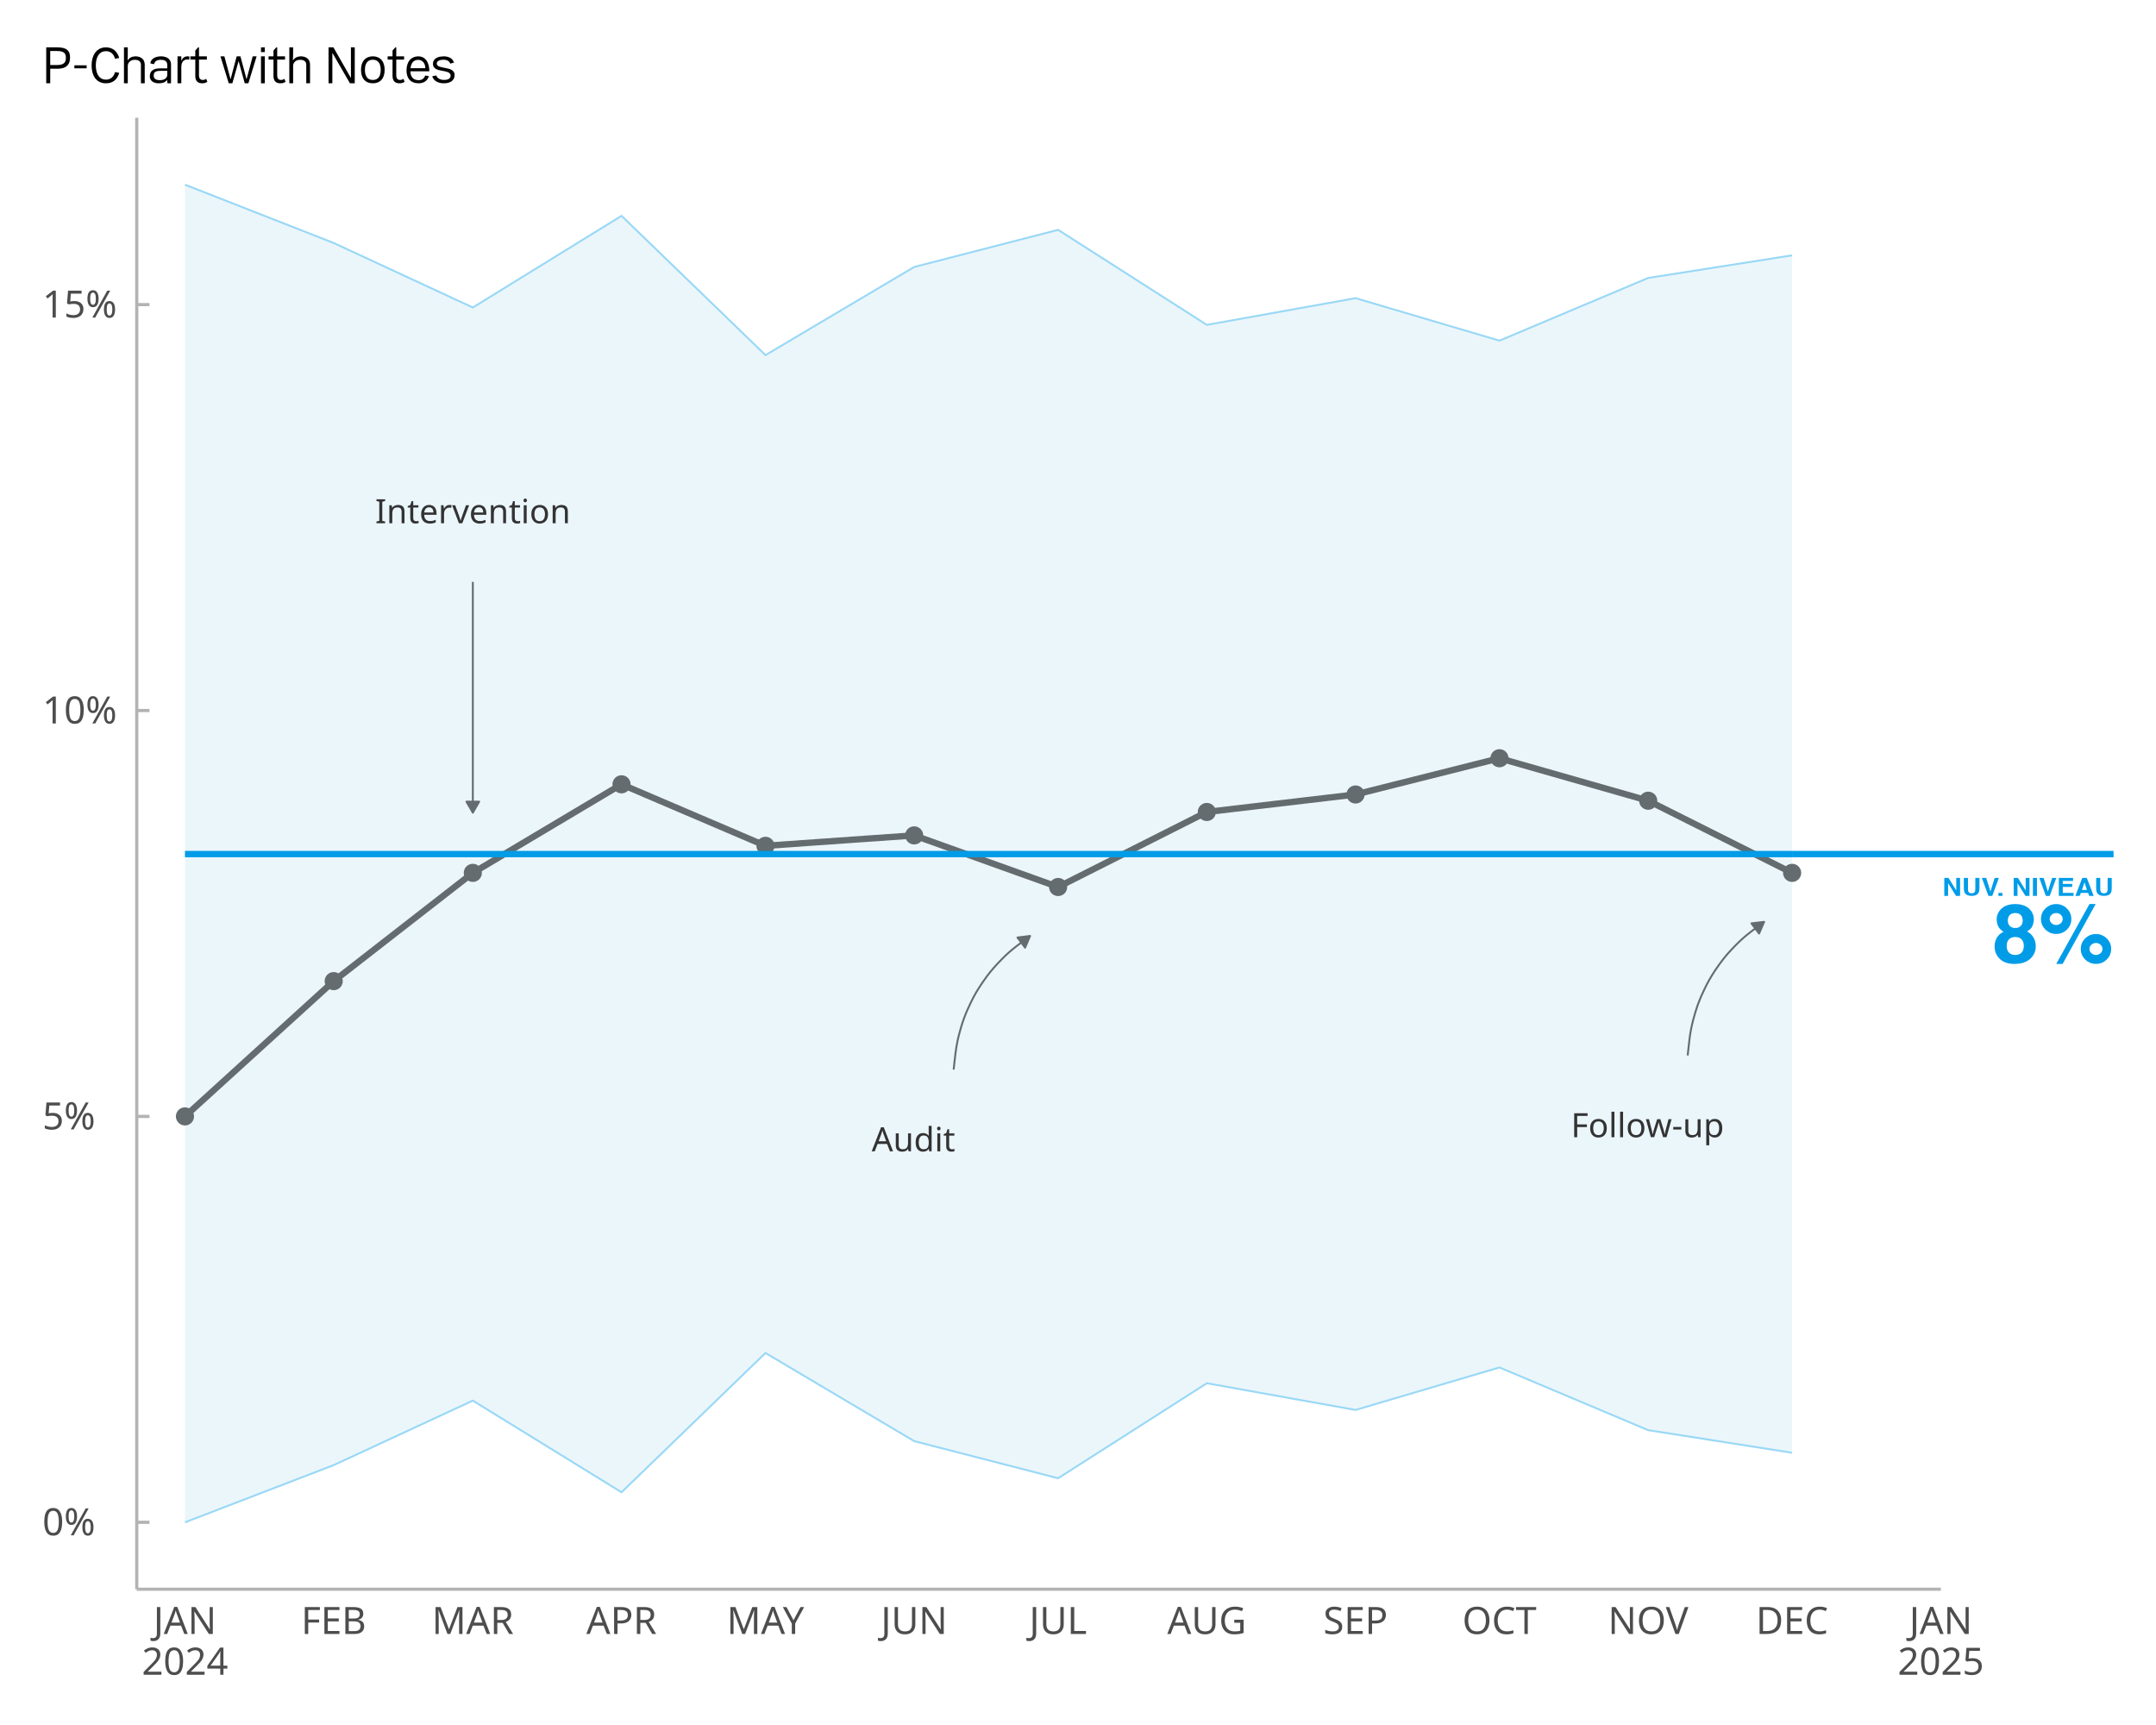
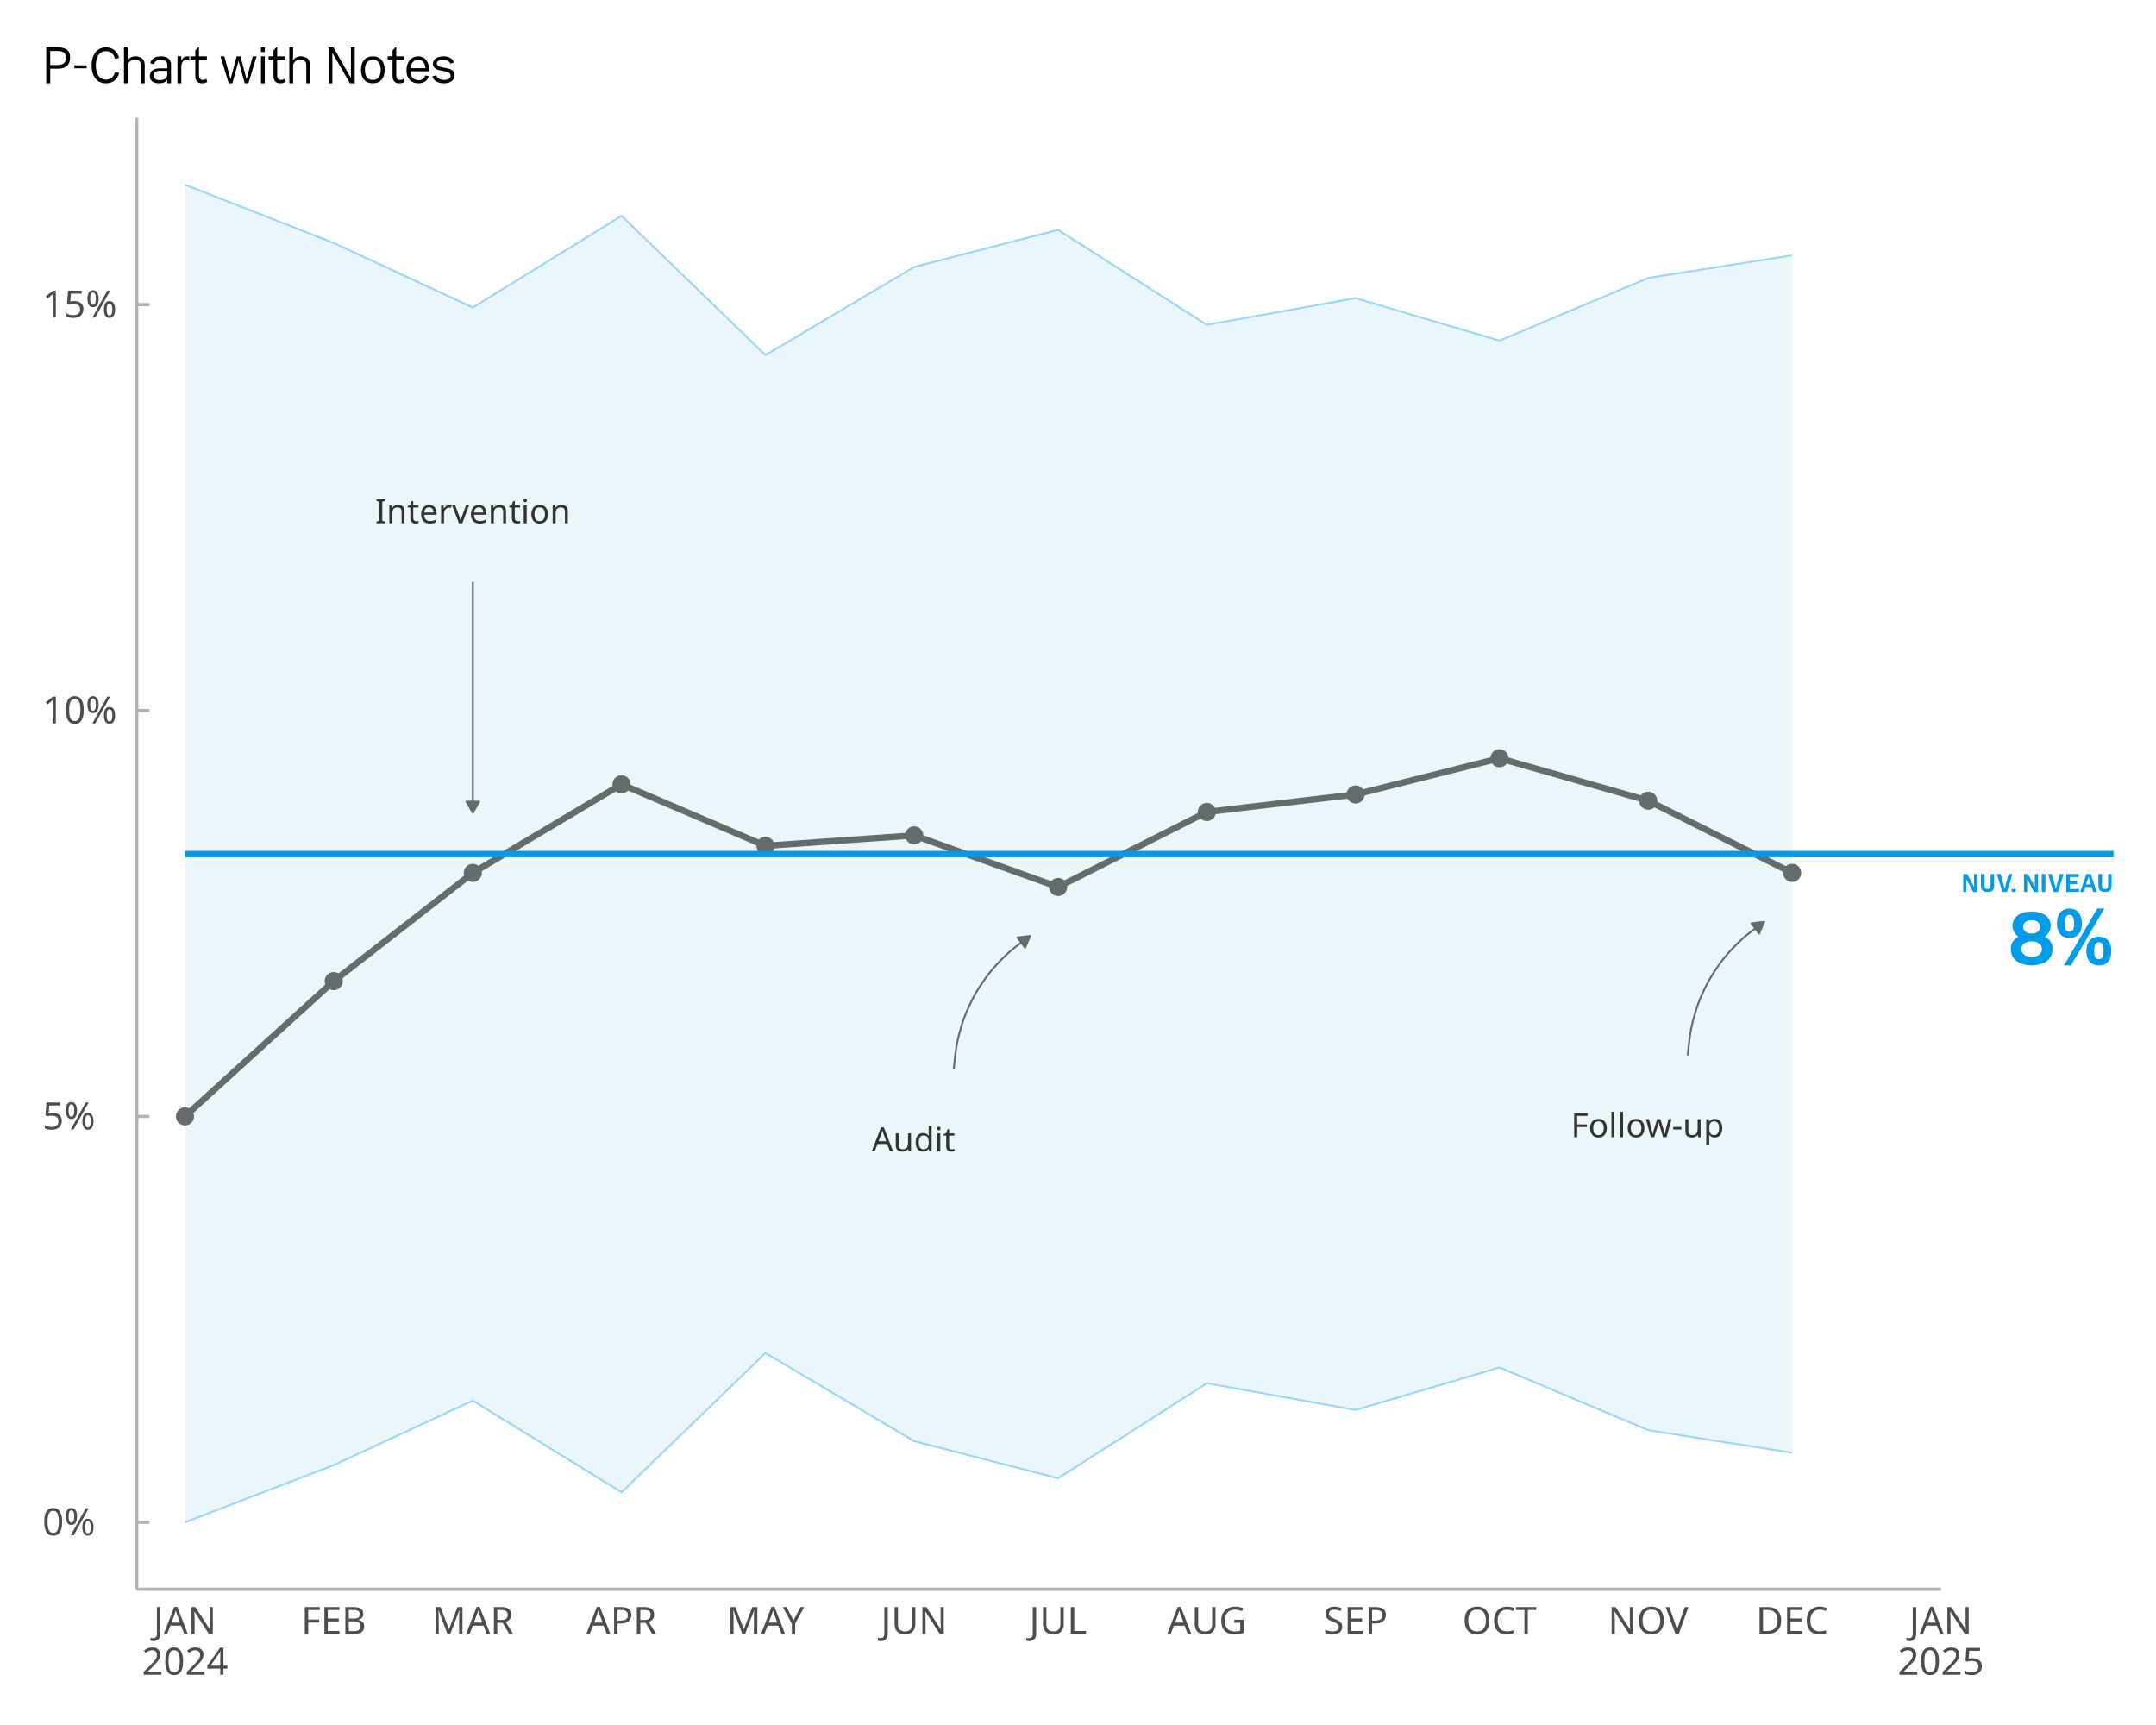
<svg xmlns="http://www.w3.org/2000/svg" class="svglite" data-engine-version="2.0" width="720.00pt" height="576.00pt" viewBox="0 0 720.00 576.00">
  <defs>
    <style type="text/css">
    .svglite line, .svglite polyline, .svglite polygon, .svglite path, .svglite rect, .svglite circle {
      fill: none;
      stroke: #000000;
      stroke-linecap: round;
      stroke-linejoin: round;
      stroke-miterlimit: 10.00;
    }
  </style>
  </defs>
  <rect width="100%" height="100%" style="stroke: none; fill: #FFFFFF;" />
  <defs>
    <clipPath id="cpMC4wMHw3MjAuMDB8MC4wMHw1NzYuMDA=">
      <rect x="0.00" y="0.00" width="720.00" height="576.00" />
    </clipPath>
  </defs>
  <g clip-path="url(#cpMC4wMHw3MjAuMDB8MC4wMHw1NzYuMDA=)">
    <rect x="0.00" y="0.00" width="720.00" height="576.00" style="stroke-width: 1.36; stroke: none; fill: #FFFFFF;" />
  </g>
  <defs>
    <clipPath id="cpNDUuNjd8NzA1LjgzfDM5LjMzfDUzMC42Ng==">
      <rect x="45.67" y="39.33" width="660.16" height="491.32" />
    </clipPath>
  </defs>
  <g clip-path="url(#cpNDUuNjd8NzA1LjgzfDM5LjMzfDUzMC42Ng==)">
    <rect x="45.67" y="39.33" width="660.16" height="491.32" style="stroke-width: 1.36; stroke: none; fill: #FFFFFF;" />
    <polygon points="61.77,61.67 111.44,81.14 157.90,102.68 207.56,72.07 255.63,118.58 305.29,89.15 353.36,76.75 403.02,108.48 452.69,99.56 500.75,113.75 550.42,92.81 598.48,85.26 598.48,485.10 550.42,477.55 500.75,456.61 452.69,470.80 403.02,461.88 353.36,493.61 305.29,481.21 255.63,451.78 207.56,498.29 157.90,467.68 111.44,489.22 61.77,508.32 " style="stroke-width: 0.00; stroke: none; stroke-linecap: butt; fill: #D8EEF9; fill-opacity: 0.50;" />
    <polyline points="61.77,61.67 111.44,81.14 157.90,102.68 207.56,72.07 255.63,118.58 305.29,89.15 353.36,76.75 403.02,108.48 452.69,99.56 500.75,113.75 550.42,92.81 598.48,85.26 " style="stroke-width: 1.36; stroke: none; stroke-linecap: butt;" />
    <polyline points="598.48,485.10 550.42,477.55 500.75,456.61 452.69,470.80 403.02,461.88 353.36,493.61 305.29,481.21 255.63,451.78 207.56,498.29 157.90,467.68 111.44,489.22 61.77,508.32 " style="stroke-width: 1.36; stroke: none; stroke-linecap: butt;" />
    <polyline points="61.77,61.67 111.44,81.14 157.90,102.68 207.56,72.07 255.63,118.58 305.29,89.15 353.36,76.75 403.02,108.48 452.69,99.56 500.75,113.75 550.42,92.81 598.48,85.26 " style="stroke-width: 0.64; stroke: #99D8F6; stroke-linecap: butt;" />
    <polyline points="61.77,508.32 111.44,489.22 157.90,467.68 207.56,498.29 255.63,451.78 305.29,481.21 353.36,493.61 403.02,461.88 452.69,470.80 500.75,456.61 550.42,477.55 598.48,485.10 " style="stroke-width: 0.64; stroke: #99D8F6; stroke-linecap: butt;" />
    <polyline points="61.77,372.78 111.44,327.61 157.90,291.46 207.56,261.89 255.63,282.43 305.29,278.95 353.36,296.18 403.02,271.13 452.69,265.29 500.75,253.19 550.42,267.37 598.48,291.46 " style="stroke-width: 2.13; stroke: #646C6F; stroke-linecap: butt;" />
    <circle cx="61.77" cy="372.78" r="2.58" style="stroke-width: 0.90; stroke: #646C6F; fill: #646C6F;" />
    <circle cx="111.44" cy="327.61" r="2.58" style="stroke-width: 0.90; stroke: #646C6F; fill: #646C6F;" />
    <circle cx="157.90" cy="291.46" r="2.58" style="stroke-width: 0.90; stroke: #646C6F; fill: #646C6F;" />
    <circle cx="207.56" cy="261.89" r="2.58" style="stroke-width: 0.90; stroke: #646C6F; fill: #646C6F;" />
    <circle cx="255.63" cy="282.43" r="2.58" style="stroke-width: 0.90; stroke: #646C6F; fill: #646C6F;" />
    <circle cx="305.29" cy="278.95" r="2.58" style="stroke-width: 0.90; stroke: #646C6F; fill: #646C6F;" />
    <circle cx="353.36" cy="296.18" r="2.58" style="stroke-width: 0.90; stroke: #646C6F; fill: #646C6F;" />
    <circle cx="403.02" cy="271.13" r="2.58" style="stroke-width: 0.90; stroke: #646C6F; fill: #646C6F;" />
    <circle cx="452.69" cy="265.29" r="2.58" style="stroke-width: 0.90; stroke: #646C6F; fill: #646C6F;" />
    <circle cx="500.75" cy="253.19" r="2.58" style="stroke-width: 0.90; stroke: #646C6F; fill: #646C6F;" />
    <circle cx="550.42" cy="267.37" r="2.58" style="stroke-width: 0.90; stroke: #646C6F; fill: #646C6F;" />
    <circle cx="598.48" cy="291.46" r="2.58" style="stroke-width: 0.90; stroke: #646C6F; fill: #646C6F;" />
    <polyline points="61.77,285.18 111.44,285.18 157.90,285.18 207.56,285.18 255.63,285.18 305.29,285.18 353.36,285.18 403.02,285.18 452.69,285.18 500.75,285.18 550.42,285.18 598.48,285.18 " style="stroke-width: 2.13; stroke: #009CE8; stroke-linecap: butt;" />
    <polyline points="598.48,285.18 705.83,285.18 " style="stroke-width: 2.13; stroke: #009CE8; stroke-linecap: butt;" />
    <line x1="157.90" y1="194.31" x2="157.90" y2="271.36" style="stroke-width: 0.64; stroke: #646C6F; stroke-linecap: butt;" />
    <polygon points="155.77,267.68 157.90,271.36 160.02,267.68 " style="stroke-width: 0.64; stroke: #646C6F; stroke-linecap: butt; fill: #646C6F;" />
    <polyline points="318.47,357.14 318.50,356.89 318.64,355.62 318.86,353.65 319.09,351.73 319.32,350.03 319.59,348.46 319.62,348.32 319.94,346.78 320.30,345.35 320.66,344.06 321.02,342.78 321.46,341.38 321.98,339.89 322.03,339.77 322.60,338.30 323.19,336.95 323.75,335.73 324.32,334.53 324.98,333.22 325.73,331.84 325.79,331.72 326.60,330.37 327.40,329.13 328.15,328.02 328.91,326.93 329.77,325.74 330.74,324.50 330.82,324.40 331.84,323.20 332.83,322.10 333.75,321.13 334.67,320.17 335.72,319.14 336.87,318.08 336.97,317.99 338.18,316.96 339.51,315.90 341.04,314.75 342.65,313.55 343.74,312.72 344.00,312.53 344.00,312.53 " style="stroke-width: 0.64; stroke: #646C6F; stroke-linecap: butt;" />
    <polygon points="342.33,316.44 344.00,312.53 339.78,313.04 " style="stroke-width: 0.64; stroke: #646C6F; stroke-linecap: butt; fill: #646C6F;" />
    <polyline points="563.60,352.43 563.63,352.18 563.77,350.91 563.99,348.93 564.21,347.01 564.44,345.32 564.71,343.74 564.74,343.61 565.07,342.07 565.43,340.63 565.78,339.34 566.15,338.06 566.59,336.66 567.10,335.18 567.15,335.06 567.73,333.59 568.31,332.23 568.87,331.02 569.44,329.81 570.10,328.50 570.85,327.13 570.92,327.01 571.73,325.66 572.52,324.41 573.27,323.30 574.03,322.21 574.90,321.03 575.86,319.79 575.95,319.68 576.96,318.48 577.95,317.38 578.87,316.41 579.80,315.46 580.84,314.43 582.00,313.36 582.10,313.27 583.31,312.24 584.64,311.19 586.16,310.04 587.77,308.83 588.87,308.01 589.13,307.82 589.13,307.82 " style="stroke-width: 0.64; stroke: #646C6F; stroke-linecap: butt;" />
    <polygon points="587.45,311.73 589.13,307.82 584.90,308.32 " style="stroke-width: 0.64; stroke: #646C6F; stroke-linecap: butt; fill: #646C6F;" />
    <text x="157.90" y="174.72" text-anchor="middle" style="font-size: 11.20px; fill: #333333; font-family: sans;" textLength="58.53px" lengthAdjust="spacingAndGlyphs">Intervention</text>
    <text x="305.05" y="384.45" text-anchor="middle" style="font-size: 11.20px; fill: #333333; font-family: sans;" textLength="25.53px" lengthAdjust="spacingAndGlyphs">Audit</text>
    <text x="550.18" y="379.73" text-anchor="middle" style="font-size: 11.20px; fill: #333333; font-family: sans;" textLength="48.55px" lengthAdjust="spacingAndGlyphs">Follow-up</text>
-     <path d="M 653.21 299.15 L 650.57 294.89 L 650.57 299.15 L 649.30 299.15 L 649.30 293.15 L 650.72 293.15 L 653.30 297.34 L 653.30 293.15 L 654.57 293.15 L 654.57 299.15 Z" style="fill-rule: nonzero; fill: #009CE8; stroke-width: 0.75; stroke: none;" />
-     <path d="M 659.66 293.15 L 661.04 293.15 L 661.04 296.74 L 660.95 297.58 L 660.71 298.20 L 660.34 298.61 L 659.84 298.91 L 659.21 299.09 L 658.44 299.15 L 657.67 299.09 L 657.03 298.91 L 656.53 298.61 L 656.16 298.20 L 655.92 297.58 L 655.83 296.74 L 655.83 293.15 L 657.21 293.15 L 657.21 296.85 L 657.25 297.40 L 657.36 297.78 L 657.53 297.99 L 657.76 298.15 L 658.06 298.24 L 658.44 298.28 L 658.81 298.24 L 659.11 298.15 L 659.34 297.99 L 659.50 297.78 L 659.62 297.40 L 659.66 296.85 Z" style="fill-rule: nonzero; fill: #009CE8; stroke-width: 0.75; stroke: none;" />
-     <path d="M 663.30 293.15 L 664.71 297.71 L 666.13 293.15 L 667.53 293.15 L 665.32 299.15 L 664.03 299.15 L 661.85 293.15 Z" style="fill-rule: nonzero; fill: #009CE8; stroke-width: 0.75; stroke: none;" />
-     <path d="M 668.71 298.15 L 668.71 299.15 L 667.38 299.15 L 667.38 298.15 Z" style="fill-rule: nonzero; fill: #009CE8; stroke-width: 0.75; stroke: none;" />
-     <path d="M 676.39 299.15 L 673.75 294.89 L 673.75 299.15 L 672.48 299.15 L 672.48 293.15 L 673.90 293.15 L 676.48 297.34 L 676.48 293.15 L 677.75 293.15 L 677.75 299.15 Z" style="fill-rule: nonzero; fill: #009CE8; stroke-width: 0.75; stroke: none;" />
-     <path d="M 680.24 293.15 L 680.24 299.15 L 678.90 299.15 L 678.90 293.15 Z" style="fill-rule: nonzero; fill: #009CE8; stroke-width: 0.75; stroke: none;" />
-     <path d="M 682.48 293.15 L 683.89 297.71 L 685.31 293.15 L 686.71 293.15 L 684.50 299.15 L 683.21 299.15 L 681.03 293.15 Z" style="fill-rule: nonzero; fill: #009CE8; stroke-width: 0.75; stroke: none;" />
-     <path d="M 688.87 296.15 L 688.87 298.15 L 692.47 298.15 L 692.47 299.15 L 687.55 299.15 L 687.55 293.15 L 692.30 293.15 L 692.30 294.15 L 688.87 294.15 L 688.87 295.15 L 692.01 295.15 L 692.01 296.15 Z" style="fill-rule: nonzero; fill: #009CE8; stroke-width: 0.75; stroke: none;" />
-     <path d="M 694.92 298.15 L 694.47 299.15 L 693.07 299.15 L 695.38 293.15 L 696.89 293.15 L 699.19 299.15 L 697.72 299.15 L 697.32 298.15 ZM 696.13 294.60 L 695.28 297.15 L 696.92 297.15 Z" style="fill-rule: nonzero; fill: #009CE8; stroke-width: 0.75; stroke: none;" />
-     <path d="M 703.85 293.15 L 705.22 293.15 L 705.22 296.74 L 705.14 297.58 L 704.89 298.20 L 704.53 298.61 L 704.03 298.91 L 703.40 299.09 L 702.63 299.15 L 701.85 299.09 L 701.21 298.91 L 700.71 298.61 L 700.35 298.20 L 700.10 297.58 L 700.02 296.74 L 700.02 293.15 L 701.39 293.15 L 701.39 296.85 L 701.43 297.40 L 701.55 297.78 L 701.71 297.99 L 701.94 298.15 L 702.25 298.24 L 702.63 298.28 L 703.00 298.24 L 703.30 298.15 L 703.53 297.99 L 703.69 297.78 L 703.81 297.40 L 703.85 296.85 Z" style="fill-rule: nonzero; fill: #009CE8; stroke-width: 0.75; stroke: none;" />
-     <path d="M 667.05 319.27 L 666.52 318.28 L 666.20 317.21 L 666.09 316.04 L 666.14 315.25 L 666.28 314.51 L 666.52 313.79 L 666.84 313.12 L 667.27 312.50 L 667.79 311.97 L 668.39 311.52 L 669.08 311.15 L 668.42 310.66 L 667.89 310.16 L 667.49 309.64 L 667.20 309.10 L 666.89 308.03 L 666.78 307.02 L 666.88 305.99 L 667.19 305.04 L 667.70 304.17 L 668.41 303.38 L 669.30 302.72 L 670.37 302.25 L 671.60 301.96 L 673.00 301.87 L 674.40 301.96 L 675.63 302.25 L 676.70 302.72 L 677.59 303.38 L 678.31 304.17 L 678.81 305.04 L 679.12 305.99 L 679.22 307.02 L 679.11 308.03 L 678.78 309.10 L 678.51 309.63 L 678.11 310.13 L 677.58 310.59 L 676.92 311.01 L 677.61 311.44 L 678.21 311.94 L 678.71 312.49 L 679.13 313.12 L 679.45 313.79 L 679.68 314.51 L 679.81 315.25 L 679.86 316.04 L 679.74 317.21 L 679.40 318.28 L 678.81 319.27 L 678.00 320.17 L 676.99 320.91 L 675.79 321.44 L 674.40 321.76 L 672.83 321.87 L 672.03 321.84 L 671.27 321.76 L 670.57 321.63 L 669.92 321.44 L 669.31 321.20 L 668.76 320.91 L 668.25 320.56 L 667.80 320.17 ZM 670.19 316.55 L 670.33 317.14 L 670.56 317.66 L 670.89 318.09 L 671.31 318.43 L 671.80 318.67 L 672.37 318.82 L 673.00 318.87 L 673.64 318.82 L 674.20 318.67 L 674.68 318.43 L 675.09 318.09 L 675.43 317.66 L 675.67 317.14 L 675.81 316.55 L 675.86 315.87 L 675.81 315.18 L 675.67 314.58 L 675.42 314.06 L 675.08 313.63 L 674.66 313.30 L 674.18 313.06 L 673.62 312.92 L 673.00 312.87 L 672.38 312.92 L 671.82 313.06 L 671.33 313.30 L 670.91 313.63 L 670.57 314.06 L 670.33 314.58 L 670.19 315.18 L 670.14 315.87 ZM 671.53 309.48 L 671.96 309.70 L 672.45 309.83 L 673.00 309.87 L 673.56 309.83 L 674.05 309.70 L 674.47 309.48 L 674.83 309.18 L 675.12 308.81 L 675.32 308.39 L 675.44 307.92 L 675.49 307.40 L 675.44 306.84 L 675.32 306.34 L 675.12 305.91 L 674.83 305.54 L 674.47 305.25 L 674.05 305.04 L 673.56 304.91 L 673.00 304.87 L 672.45 304.91 L 671.95 305.04 L 671.52 305.25 L 671.16 305.54 L 670.87 305.91 L 670.67 306.34 L 670.54 306.84 L 670.50 307.40 L 670.54 307.92 L 670.67 308.39 L 670.88 308.81 L 671.17 309.18 Z" style="fill-rule: nonzero; fill: #009CE8; stroke-width: 0.75; stroke: none;" />
-     <path d="M 694.96 315.87 L 695.24 314.94 L 695.70 314.09 L 696.35 313.32 L 697.14 312.69 L 698.01 312.23 L 698.95 311.96 L 699.96 311.87 L 700.97 311.96 L 701.91 312.24 L 702.76 312.69 L 703.54 313.34 L 704.20 314.11 L 704.67 314.95 L 704.95 315.87 L 705.04 316.87 L 704.95 317.86 L 704.67 318.78 L 704.20 319.63 L 703.54 320.40 L 702.76 321.04 L 701.91 321.50 L 700.97 321.78 L 699.96 321.87 L 698.95 321.78 L 698.01 321.50 L 697.14 321.04 L 696.35 320.40 L 695.70 319.63 L 695.24 318.78 L 694.96 317.86 L 694.87 316.87 ZM 682.41 309.63 L 681.94 308.78 L 681.67 307.86 L 681.57 306.87 L 681.67 305.87 L 681.94 304.95 L 682.41 304.11 L 683.06 303.34 L 683.85 302.69 L 684.71 302.24 L 685.65 301.96 L 686.67 301.87 L 687.68 301.96 L 688.61 302.24 L 689.46 302.69 L 690.24 303.34 L 690.90 304.11 L 691.37 304.95 L 691.65 305.87 L 691.74 306.87 L 691.65 307.86 L 691.37 308.78 L 690.91 309.63 L 690.26 310.40 L 689.48 311.04 L 688.62 311.50 L 687.68 311.78 L 686.67 311.87 L 685.65 311.78 L 684.71 311.50 L 683.85 311.04 L 683.06 310.40 ZM 686.68 321.87 L 697.78 301.87 L 699.85 301.87 L 688.81 321.87 ZM 698.75 318.53 L 699.11 318.72 L 699.51 318.83 L 699.95 318.87 L 700.38 318.83 L 700.78 318.72 L 701.15 318.54 L 701.48 318.29 L 701.76 317.98 L 701.96 317.64 L 702.08 317.27 L 702.12 316.87 L 702.08 316.47 L 701.96 316.10 L 701.76 315.77 L 701.48 315.46 L 701.15 315.20 L 700.78 315.02 L 700.38 314.91 L 699.95 314.87 L 699.51 314.91 L 699.11 315.02 L 698.74 315.20 L 698.40 315.46 L 698.13 315.77 L 697.93 316.10 L 697.82 316.47 L 697.78 316.87 L 697.82 317.27 L 697.94 317.63 L 698.14 317.97 L 698.42 318.27 ZM 685.47 308.53 L 685.83 308.72 L 686.23 308.83 L 686.67 308.87 L 687.10 308.83 L 687.50 308.72 L 687.87 308.54 L 688.20 308.29 L 688.48 307.98 L 688.68 307.64 L 688.80 307.27 L 688.84 306.87 L 688.80 306.47 L 688.68 306.10 L 688.48 305.77 L 688.20 305.46 L 687.87 305.20 L 687.50 305.02 L 687.10 304.91 L 686.67 304.87 L 686.23 304.91 L 685.83 305.02 L 685.46 305.20 L 685.12 305.46 L 684.85 305.77 L 684.65 306.10 L 684.53 306.47 L 684.49 306.87 L 684.53 307.27 L 684.66 307.63 L 684.86 307.97 L 685.14 308.27 Z" style="fill-rule: nonzero; fill: #009CE8; stroke-width: 0.75; stroke: none;" />
+     <path d="M 660.26 291.84 L 659.20 291.84 L 659.20 296.12 L 656.93 291.84 L 655.61 291.84 L 655.61 297.84 L 656.67 297.84 L 656.67 293.56 L 658.95 297.84 L 660.26 297.84 Z" style="fill-rule: nonzero; fill: #009CE8; stroke-width: 0.75; stroke: none;" />
+     <path d="M 665.96 291.84 L 664.76 291.84 L 664.76 295.46 L 664.75 295.88 L 664.70 296.20 L 664.53 296.62 L 664.22 296.81 L 663.78 296.85 L 663.31 296.81 L 662.99 296.62 L 662.88 296.44 L 662.80 296.19 L 662.76 295.87 L 662.75 295.46 L 662.75 291.84 L 661.53 291.84 L 661.53 295.46 L 661.56 296.08 L 661.66 296.59 L 661.83 297.00 L 662.07 297.32 L 662.38 297.56 L 662.77 297.72 L 663.23 297.81 L 663.78 297.84 L 664.32 297.81 L 664.78 297.72 L 665.16 297.56 L 665.46 297.32 L 665.69 297.00 L 665.84 296.59 L 665.94 296.08 L 665.96 295.46 Z" style="fill-rule: nonzero; fill: #009CE8; stroke-width: 0.75; stroke: none;" />
+     <path d="M 670.79 291.84 L 669.47 296.73 L 669.44 296.73 L 668.13 291.84 L 666.86 291.84 L 668.69 297.84 L 670.22 297.84 L 672.05 291.84 Z" style="fill-rule: nonzero; fill: #009CE8; stroke-width: 0.75; stroke: none;" />
+     <path d="M 673.10 296.84 L 671.82 296.84 L 671.82 297.84 L 673.10 297.84 Z" style="fill-rule: nonzero; fill: #009CE8; stroke-width: 0.75; stroke: none;" />
+     <path d="M 680.58 291.84 L 679.52 291.84 L 679.52 296.12 L 677.25 291.84 L 675.93 291.84 L 675.93 297.84 L 676.99 297.84 L 676.99 293.56 L 679.27 297.84 L 680.58 297.84 Z" style="fill-rule: nonzero; fill: #009CE8; stroke-width: 0.75; stroke: none;" />
+     <path d="M 683.07 291.84 L 681.85 291.84 L 681.85 297.84 L 683.07 297.84 Z" style="fill-rule: nonzero; fill: #009CE8; stroke-width: 0.75; stroke: none;" />
+     <path d="M 687.88 291.84 L 686.56 296.73 L 686.53 296.73 L 685.22 291.84 L 683.95 291.84 L 685.78 297.84 L 687.31 297.84 L 689.14 291.84 Z" style="fill-rule: nonzero; fill: #009CE8; stroke-width: 0.75; stroke: none;" />
+     <path d="M 694.27 296.85 L 691.27 296.85 L 691.27 295.23 L 693.67 295.23 L 693.67 294.23 L 691.27 294.23 L 691.27 292.84 L 694.22 292.84 L 694.22 291.84 L 690.05 291.84 L 690.05 297.84 L 694.27 297.84 Z" style="fill-rule: nonzero; fill: #009CE8; stroke-width: 0.75; stroke: none;" />
+     <path d="M 698.23 291.84 L 696.73 291.84 L 694.71 297.84 L 695.90 297.84 L 696.40 296.18 L 698.54 296.18 L 699.04 297.84 L 700.23 297.84 ZM 696.68 295.31 L 697.46 292.73 L 697.48 292.73 L 698.28 295.31 Z" style="fill-rule: nonzero; fill: #009CE8; stroke-width: 0.75; stroke: none;" />
+     <path d="M 705.19 291.84 L 703.99 291.84 L 703.99 295.46 L 703.98 295.88 L 703.93 296.20 L 703.76 296.62 L 703.45 296.81 L 703.01 296.85 L 702.54 296.81 L 702.22 296.62 L 702.11 296.44 L 702.03 296.19 L 701.99 295.87 L 701.98 295.46 L 701.98 291.84 L 700.76 291.84 L 700.76 295.46 L 700.79 296.08 L 700.89 296.59 L 701.06 297.00 L 701.30 297.32 L 701.61 297.56 L 702.00 297.72 L 702.46 297.81 L 703.01 297.84 L 703.55 297.81 L 704.01 297.72 L 704.39 297.56 L 704.69 297.32 L 704.92 297.00 L 705.08 296.59 L 705.17 296.08 L 705.19 295.46 Z" style="fill-rule: nonzero; fill: #009CE8; stroke-width: 0.75; stroke: none;" />
+     <path d="M 679.12 307.30 L 679.70 307.44 L 680.19 307.65 L 680.58 307.92 L 680.89 308.25 L 681.11 308.63 L 681.24 309.04 L 681.29 309.48 L 681.24 309.92 L 681.11 310.34 L 680.89 310.72 L 680.59 311.06 L 680.19 311.33 L 679.71 311.55 L 679.14 311.68 L 678.47 311.73 L 677.80 311.68 L 677.23 311.55 L 676.74 311.33 L 676.34 311.06 L 676.04 310.72 L 675.82 310.34 L 675.69 309.92 L 675.65 309.48 L 675.69 309.04 L 675.82 308.63 L 676.04 308.25 L 676.34 307.92 L 676.73 307.65 L 677.21 307.44 L 677.78 307.30 L 678.44 307.26 ZM 679.24 314.40 L 679.93 314.54 L 680.52 314.76 L 681.01 315.06 L 681.40 315.44 L 681.68 315.88 L 681.85 316.38 L 681.91 316.94 L 681.85 317.47 L 681.68 317.95 L 681.39 318.39 L 681.00 318.77 L 680.50 319.09 L 679.91 319.32 L 679.24 319.47 L 678.47 319.52 L 677.71 319.47 L 677.02 319.32 L 676.43 319.09 L 675.94 318.77 L 675.54 318.39 L 675.26 317.95 L 675.08 317.47 L 675.02 316.94 L 675.08 316.38 L 675.25 315.88 L 675.54 315.44 L 675.93 315.06 L 676.42 314.76 L 677.01 314.54 L 677.70 314.40 L 678.47 314.35 ZM 679.83 322.26 L 681.12 322.01 L 682.30 321.61 L 683.34 321.05 L 684.21 320.29 L 684.57 319.84 L 684.87 319.33 L 685.12 318.77 L 685.29 318.15 L 685.40 317.47 L 685.44 316.73 L 685.39 316.05 L 685.23 315.42 L 684.99 314.84 L 684.68 314.31 L 684.31 313.84 L 683.89 313.43 L 682.97 312.80 L 682.97 312.69 L 683.77 311.98 L 684.36 311.15 L 684.72 310.23 L 684.85 309.24 L 684.81 308.59 L 684.70 307.99 L 684.52 307.44 L 684.29 306.95 L 683.64 306.10 L 682.82 305.45 L 681.84 304.96 L 680.77 304.63 L 679.63 304.44 L 678.47 304.38 L 677.31 304.44 L 676.17 304.63 L 675.09 304.96 L 674.12 305.45 L 673.29 306.10 L 672.65 306.95 L 672.41 307.44 L 672.23 307.99 L 672.12 308.59 L 672.08 309.24 L 672.21 310.23 L 672.57 311.15 L 673.16 311.98 L 673.96 312.69 L 673.96 312.80 L 673.04 313.43 L 672.62 313.84 L 672.25 314.31 L 671.94 314.84 L 671.70 315.42 L 671.54 316.05 L 671.49 316.73 L 671.53 317.47 L 671.64 318.15 L 671.82 318.77 L 672.06 319.33 L 672.36 319.84 L 672.72 320.29 L 673.59 321.05 L 674.64 321.61 L 675.82 322.01 L 677.11 322.26 L 678.47 322.38 Z" style="fill-rule: nonzero; fill: #009CE8; stroke-width: 0.75; stroke: none;" />
+     <path d="M 705.03 316.54 L 704.83 315.60 L 704.50 314.77 L 704.04 314.07 L 703.45 313.51 L 702.73 313.09 L 701.89 312.83 L 700.92 312.74 L 699.95 312.83 L 699.11 313.09 L 698.39 313.51 L 697.80 314.07 L 697.34 314.77 L 697.01 315.60 L 696.81 316.54 L 696.75 317.58 L 696.81 318.62 L 697.01 319.55 L 697.34 320.37 L 697.80 321.07 L 698.39 321.63 L 699.11 322.04 L 699.95 322.29 L 700.92 322.38 L 701.89 322.29 L 702.73 322.04 L 703.45 321.63 L 704.04 321.07 L 704.50 320.37 L 704.83 319.55 L 705.03 318.62 L 705.09 317.58 ZM 700.39 303.38 L 689.25 322.38 L 691.62 322.38 L 702.75 303.38 ZM 695.20 307.43 L 695.00 306.41 L 694.67 305.52 L 694.21 304.77 L 693.62 304.18 L 692.90 303.74 L 692.06 303.47 L 691.09 303.38 L 690.12 303.47 L 689.28 303.74 L 688.56 304.17 L 687.97 304.74 L 687.51 305.46 L 687.19 306.30 L 686.99 307.26 L 686.92 308.32 L 686.99 309.37 L 687.19 310.32 L 687.51 311.16 L 687.97 311.87 L 688.56 312.44 L 689.28 312.86 L 690.12 313.12 L 691.09 313.21 L 692.06 313.12 L 692.90 312.86 L 693.62 312.44 L 694.21 311.87 L 694.67 311.16 L 695.00 310.32 L 695.20 309.37 L 695.26 308.32 L 695.26 308.57 ZM 702.45 318.29 L 702.36 318.93 L 702.22 319.43 L 702.03 319.80 L 701.80 320.05 L 701.53 320.21 L 700.92 320.32 L 700.31 320.21 L 700.05 320.05 L 699.82 319.80 L 699.63 319.43 L 699.48 318.93 L 699.39 318.29 L 699.36 317.49 L 699.39 316.73 L 699.48 316.10 L 699.63 315.60 L 699.82 315.22 L 700.05 314.95 L 700.31 314.76 L 700.92 314.63 L 701.53 314.76 L 701.80 314.95 L 702.03 315.22 L 702.22 315.60 L 702.36 316.10 L 702.45 316.73 L 702.48 317.49 ZM 692.62 309.12 L 692.53 309.76 L 692.39 310.26 L 692.20 310.62 L 691.97 310.88 L 691.71 311.04 L 691.09 311.15 L 690.49 311.04 L 690.22 310.88 L 689.99 310.62 L 689.80 310.26 L 689.65 309.76 L 689.56 309.12 L 689.53 308.32 L 689.56 307.55 L 689.65 306.92 L 689.80 306.43 L 689.99 306.05 L 690.22 305.77 L 690.49 305.59 L 691.09 305.46 L 691.71 305.59 L 691.97 305.77 L 692.20 306.05 L 692.39 306.43 L 692.53 306.92 L 692.62 307.55 L 692.65 308.32 Z" style="fill-rule: nonzero; fill: #009CE8; stroke-width: 0.75; stroke: none;" />
  </g>
  <g clip-path="url(#cpMC4wMHw3MjAuMDB8MC4wMHw1NzYuMDA=)">
    <polyline points="45.67,530.66 45.67,39.33 " style="stroke-width: 1.07; stroke: #B3B3B3; stroke-linecap: butt;" />
    <text x="14.17" y="512.66" style="font-size: 12.60px; fill: #4D4D4D; font-family: sans;" textLength="18.21px" lengthAdjust="spacingAndGlyphs">0%</text>
    <text x="14.17" y="377.12" style="font-size: 12.60px; fill: #4D4D4D; font-family: sans;" textLength="18.21px" lengthAdjust="spacingAndGlyphs">5%</text>
    <text x="14.17" y="241.58" style="font-size: 12.60px; fill: #4D4D4D; font-family: sans;" textLength="25.22px" lengthAdjust="spacingAndGlyphs">10%</text>
    <text x="14.17" y="106.04" style="font-size: 12.60px; fill: #4D4D4D; font-family: sans;" textLength="25.22px" lengthAdjust="spacingAndGlyphs">15%</text>
    <polyline points="49.92,508.32 45.67,508.32 " style="stroke-width: 1.07; stroke: #B3B3B3; stroke-linecap: butt;" />
    <polyline points="49.92,372.78 45.67,372.78 " style="stroke-width: 1.07; stroke: #B3B3B3; stroke-linecap: butt;" />
    <polyline points="49.92,237.25 45.67,237.25 " style="stroke-width: 1.07; stroke: #B3B3B3; stroke-linecap: butt;" />
    <polyline points="49.92,101.71 45.67,101.71 " style="stroke-width: 1.07; stroke: #B3B3B3; stroke-linecap: butt;" />
    <polyline points="45.67,530.66 648.15,530.66 " style="stroke-width: 1.07; stroke: #B3B3B3; stroke-linecap: butt;" />
    <text x="61.77" y="545.60" text-anchor="middle" style="font-size: 12.60px; fill: #4D4D4D; font-family: sans;" textLength="23.81px" lengthAdjust="spacingAndGlyphs">JAN</text>
    <text x="61.77" y="559.21" text-anchor="middle" style="font-size: 12.60px; fill: #4D4D4D; font-family: sans;" textLength="28.03px" lengthAdjust="spacingAndGlyphs">2024</text>
    <text x="111.44" y="545.60" text-anchor="middle" style="font-size: 12.60px; fill: #4D4D4D; font-family: sans;" textLength="24.51px" lengthAdjust="spacingAndGlyphs">FEB</text>
    <text x="157.90" y="545.60" text-anchor="middle" style="font-size: 12.60px; fill: #4D4D4D; font-family: sans;" textLength="28.01px" lengthAdjust="spacingAndGlyphs">MAR</text>
    <text x="207.56" y="545.60" text-anchor="middle" style="font-size: 12.60px; fill: #4D4D4D; font-family: sans;" textLength="25.92px" lengthAdjust="spacingAndGlyphs">APR</text>
    <text x="255.63" y="545.60" text-anchor="middle" style="font-size: 12.60px; fill: #4D4D4D; font-family: sans;" textLength="27.31px" lengthAdjust="spacingAndGlyphs">MAY</text>
    <text x="305.29" y="545.60" text-anchor="middle" style="font-size: 12.60px; fill: #4D4D4D; font-family: sans;" textLength="24.51px" lengthAdjust="spacingAndGlyphs">JUN</text>
    <text x="353.36" y="545.60" text-anchor="middle" style="font-size: 12.60px; fill: #4D4D4D; font-family: sans;" textLength="22.42px" lengthAdjust="spacingAndGlyphs">JUL</text>
    <text x="403.02" y="545.60" text-anchor="middle" style="font-size: 12.60px; fill: #4D4D4D; font-family: sans;" textLength="27.31px" lengthAdjust="spacingAndGlyphs">AUG</text>
    <text x="452.69" y="545.60" text-anchor="middle" style="font-size: 12.60px; fill: #4D4D4D; font-family: sans;" textLength="25.22px" lengthAdjust="spacingAndGlyphs">SEP</text>
    <text x="500.75" y="545.60" text-anchor="middle" style="font-size: 12.60px; fill: #4D4D4D; font-family: sans;" textLength="26.60px" lengthAdjust="spacingAndGlyphs">OCT</text>
    <text x="550.42" y="545.60" text-anchor="middle" style="font-size: 12.60px; fill: #4D4D4D; font-family: sans;" textLength="27.31px" lengthAdjust="spacingAndGlyphs">NOV</text>
    <text x="598.48" y="545.60" text-anchor="middle" style="font-size: 12.60px; fill: #4D4D4D; font-family: sans;" textLength="26.61px" lengthAdjust="spacingAndGlyphs">DEC</text>
    <text x="648.15" y="545.60" text-anchor="middle" style="font-size: 12.60px; fill: #4D4D4D; font-family: sans;" textLength="23.81px" lengthAdjust="spacingAndGlyphs">JAN</text>
    <text x="648.15" y="559.21" text-anchor="middle" style="font-size: 12.60px; fill: #4D4D4D; font-family: sans;" textLength="28.03px" lengthAdjust="spacingAndGlyphs">2025</text>
    <path d="M 23.35 18.50 L 23.21 17.83 L 22.95 17.24 L 22.55 16.75 L 22.00 16.35 L 21.27 16.06 L 20.34 15.88 L 19.20 15.81 L 15.44 15.81 L 15.44 27.81 L 16.77 27.81 L 16.77 22.95 L 19.20 22.95 L 20.25 22.89 L 21.14 22.69 L 21.86 22.38 L 22.43 21.95 L 22.87 21.41 L 23.16 20.78 L 23.34 20.06 L 23.39 19.25 ZM 21.97 19.88 L 21.86 20.35 L 21.67 20.75 L 21.38 21.09 L 20.97 21.36 L 20.45 21.56 L 19.78 21.68 L 18.97 21.72 L 16.77 21.72 L 16.77 17.03 L 18.97 17.03 L 19.84 17.07 L 20.52 17.19 L 21.06 17.39 L 21.45 17.65 L 21.72 17.99 L 21.89 18.38 L 21.98 18.84 L 22.00 19.36 Z" style="fill-rule: nonzero; fill: #000000; stroke-width: 0.75; stroke: none;" />
    <path d="M 28.93 21.81 L 24.84 21.81 L 24.84 22.81 L 28.93 22.81 Z" style="fill-rule: nonzero; fill: #000000; stroke-width: 0.75; stroke: none;" />
    <path d="M 38.03 25.05 L 37.74 25.49 L 37.40 25.86 L 37.00 26.17 L 36.52 26.40 L 35.98 26.54 L 35.36 26.60 L 34.49 26.49 L 33.78 26.18 L 33.19 25.71 L 32.74 25.10 L 32.40 24.38 L 32.17 23.57 L 32.04 22.71 L 32.00 21.81 L 32.04 20.95 L 32.17 20.10 L 32.41 19.30 L 32.75 18.58 L 33.21 17.97 L 33.79 17.49 L 34.50 17.19 L 35.36 17.08 L 35.98 17.13 L 36.52 17.28 L 37.00 17.51 L 37.40 17.82 L 37.74 18.20 L 38.03 18.64 L 38.45 19.64 L 39.81 19.35 L 39.55 18.61 L 39.21 17.94 L 38.80 17.34 L 38.30 16.82 L 37.71 16.40 L 37.02 16.08 L 36.24 15.88 L 35.36 15.81 L 34.75 15.85 L 34.19 15.94 L 33.20 16.31 L 32.38 16.89 L 31.72 17.64 L 31.22 18.54 L 30.86 19.56 L 30.66 20.66 L 30.59 21.81 L 30.66 23.01 L 30.86 24.14 L 31.21 25.15 L 31.71 26.04 L 32.37 26.78 L 33.19 27.34 L 34.19 27.69 L 34.75 27.78 L 35.36 27.81 L 36.25 27.75 L 37.04 27.56 L 37.72 27.25 L 38.31 26.84 L 38.81 26.33 L 39.23 25.74 L 39.56 25.07 L 39.81 24.33 L 38.45 24.05 Z" style="fill-rule: nonzero; fill: #000000; stroke-width: 0.75; stroke: none;" />
    <path d="M 48.33 21.61 L 48.26 20.91 L 48.07 20.32 L 47.77 19.84 L 47.38 19.46 L 46.91 19.17 L 46.39 18.97 L 45.82 18.85 L 45.22 18.81 L 44.33 18.92 L 43.61 19.20 L 43.06 19.62 L 42.69 20.11 L 42.61 20.11 L 42.66 18.73 L 42.67 17.47 L 42.67 15.81 L 41.40 15.81 L 41.40 27.81 L 42.67 27.81 L 42.67 21.99 L 42.71 21.58 L 42.84 21.20 L 43.04 20.86 L 43.31 20.56 L 43.64 20.32 L 44.04 20.13 L 44.49 20.01 L 45.00 19.97 L 45.47 20.00 L 45.88 20.07 L 46.23 20.20 L 46.53 20.38 L 46.76 20.62 L 46.92 20.91 L 47.03 21.25 L 47.06 21.66 L 47.06 27.81 L 48.33 27.81 Z" style="fill-rule: nonzero; fill: #000000; stroke-width: 0.75; stroke: none;" />
    <path d="M 57.11 27.81 L 57.11 21.42 L 57.06 20.91 L 56.90 20.43 L 56.65 19.99 L 56.29 19.60 L 55.83 19.27 L 55.26 19.03 L 54.59 18.87 L 53.83 18.81 L 53.08 18.85 L 52.41 18.98 L 51.81 19.17 L 51.30 19.44 L 50.87 19.78 L 50.54 20.18 L 50.32 20.64 L 50.20 21.16 L 51.45 21.44 L 51.68 20.81 L 52.14 20.35 L 52.45 20.18 L 52.82 20.07 L 53.24 19.99 L 53.72 19.97 L 54.21 20.00 L 54.64 20.07 L 55.01 20.20 L 55.31 20.39 L 55.55 20.63 L 55.72 20.93 L 55.82 21.28 L 55.86 21.70 L 55.86 22.83 L 53.48 22.83 L 52.67 22.87 L 51.97 22.99 L 51.37 23.20 L 50.89 23.50 L 50.51 23.87 L 50.24 24.34 L 50.08 24.89 L 50.03 25.53 L 50.08 26.01 L 50.23 26.44 L 50.48 26.83 L 50.82 27.17 L 51.24 27.44 L 51.75 27.64 L 52.33 27.77 L 52.98 27.81 L 53.96 27.75 L 54.72 27.54 L 55.32 27.19 L 55.83 26.70 L 55.89 27.81 ZM 55.81 25.38 L 55.68 25.72 L 55.47 26.02 L 55.19 26.28 L 54.83 26.48 L 54.42 26.64 L 53.95 26.73 L 53.44 26.77 L 52.95 26.74 L 52.52 26.68 L 52.16 26.56 L 51.86 26.40 L 51.63 26.19 L 51.46 25.93 L 51.36 25.62 L 51.33 25.27 L 51.36 24.82 L 51.47 24.46 L 51.66 24.17 L 51.92 23.96 L 52.26 23.82 L 52.68 23.72 L 53.18 23.67 L 53.76 23.66 L 55.86 23.66 L 55.86 25.00 Z" style="fill-rule: nonzero; fill: #000000; stroke-width: 0.75; stroke: none;" />
    <path d="M 63.27 18.88 L 62.64 18.81 L 62.23 18.84 L 61.88 18.92 L 61.32 19.22 L 60.91 19.66 L 60.61 20.19 L 60.55 20.19 L 60.55 18.81 L 59.28 18.81 L 59.28 27.81 L 60.55 27.81 L 60.55 22.19 L 60.67 21.32 L 60.82 20.93 L 61.03 20.57 L 61.31 20.27 L 61.66 20.04 L 62.07 19.90 L 62.55 19.85 L 63.16 19.92 L 63.16 20.11 Z" style="fill-rule: nonzero; fill: #000000; stroke-width: 0.75; stroke: none;" />
    <path d="M 68.87 26.33 L 68.31 26.62 L 67.75 26.70 L 67.42 26.68 L 67.15 26.60 L 66.75 26.29 L 66.52 25.83 L 66.45 25.24 L 66.45 19.89 L 69.08 19.89 L 69.08 18.81 L 66.45 18.81 L 66.45 15.81 L 66.16 15.81 L 65.22 16.86 L 65.22 18.81 L 63.58 18.81 L 63.58 19.89 L 65.22 19.89 L 65.22 25.38 L 65.25 25.95 L 65.37 26.44 L 65.55 26.86 L 65.81 27.20 L 66.13 27.47 L 66.53 27.66 L 67.00 27.78 L 67.53 27.81 L 68.06 27.78 L 68.51 27.68 L 69.25 27.35 Z" style="fill-rule: nonzero; fill: #000000; stroke-width: 0.75; stroke: none;" />
    <path d="M 84.39 18.81 L 82.34 26.47 L 80.29 18.81 L 79.04 18.81 L 77.00 26.47 L 74.93 18.81 L 73.62 18.81 L 76.39 27.81 L 77.60 27.81 L 79.68 20.39 L 81.73 27.81 L 82.95 27.81 L 85.70 18.81 Z" style="fill-rule: nonzero; fill: #000000; stroke-width: 0.75; stroke: none;" />
    <path d="M 88.43 15.81 L 87.16 15.81 L 87.16 17.39 L 88.43 17.39 ZM 88.43 18.81 L 87.16 18.81 L 87.16 27.81 L 88.43 27.81 Z" style="fill-rule: nonzero; fill: #000000; stroke-width: 0.75; stroke: none;" />
    <path d="M 94.99 26.33 L 94.42 26.62 L 93.87 26.70 L 93.54 26.68 L 93.27 26.60 L 92.87 26.29 L 92.64 25.83 L 92.57 25.24 L 92.57 19.89 L 95.19 19.89 L 95.19 18.81 L 92.57 18.81 L 92.57 15.81 L 92.27 15.81 L 91.33 16.86 L 91.33 18.81 L 89.69 18.81 L 89.69 19.89 L 91.33 19.89 L 91.33 25.38 L 91.37 25.95 L 91.48 26.44 L 91.67 26.86 L 91.92 27.20 L 92.25 27.47 L 92.65 27.66 L 93.11 27.78 L 93.65 27.81 L 94.17 27.78 L 94.62 27.68 L 95.37 27.35 Z" style="fill-rule: nonzero; fill: #000000; stroke-width: 0.75; stroke: none;" />
    <path d="M 103.54 21.61 L 103.48 20.91 L 103.29 20.32 L 102.99 19.84 L 102.60 19.46 L 102.13 19.17 L 101.60 18.97 L 101.03 18.85 L 100.43 18.81 L 99.55 18.92 L 98.83 19.20 L 98.28 19.62 L 97.90 20.11 L 97.82 20.11 L 97.87 18.73 L 97.89 17.47 L 97.89 15.81 L 96.62 15.81 L 96.62 27.81 L 97.89 27.81 L 97.89 21.99 L 97.93 21.58 L 98.05 21.20 L 98.25 20.86 L 98.52 20.56 L 98.86 20.32 L 99.26 20.13 L 99.71 20.01 L 100.21 19.97 L 100.68 20.00 L 101.10 20.07 L 101.45 20.20 L 101.74 20.38 L 101.97 20.62 L 102.14 20.91 L 102.24 21.25 L 102.28 21.66 L 102.28 27.81 L 103.54 27.81 Z" style="fill-rule: nonzero; fill: #000000; stroke-width: 0.75; stroke: none;" />
    <path d="M 118.47 15.81 L 117.19 15.81 L 117.19 25.97 L 117.14 25.97 L 111.35 15.81 L 109.72 15.81 L 109.72 27.81 L 110.99 27.81 L 110.99 17.74 L 111.05 17.74 L 116.86 27.81 L 118.47 27.81 Z" style="fill-rule: nonzero; fill: #000000; stroke-width: 0.75; stroke: none;" />
    <path d="M 125.40 27.74 L 126.19 27.51 L 126.86 27.14 L 127.43 26.63 L 127.87 25.99 L 128.19 25.22 L 128.39 24.32 L 128.45 23.31 L 128.39 22.32 L 128.19 21.44 L 127.87 20.67 L 127.43 20.02 L 126.86 19.50 L 126.19 19.13 L 125.40 18.89 L 124.50 18.81 L 123.61 18.89 L 122.82 19.13 L 122.15 19.50 L 121.59 20.02 L 121.15 20.67 L 120.82 21.44 L 120.63 22.32 L 120.56 23.31 L 120.63 24.32 L 120.82 25.22 L 121.14 25.99 L 121.58 26.63 L 122.14 27.14 L 122.82 27.51 L 123.60 27.74 L 124.50 27.81 ZM 123.86 26.64 L 123.31 26.46 L 122.85 26.17 L 122.49 25.77 L 122.21 25.28 L 122.01 24.70 L 121.90 24.04 L 121.86 23.31 L 121.90 22.60 L 122.01 21.96 L 122.21 21.38 L 122.49 20.89 L 122.85 20.49 L 123.31 20.19 L 123.86 20.00 L 124.50 19.94 L 125.15 20.00 L 125.70 20.19 L 126.15 20.49 L 126.52 20.89 L 126.80 21.38 L 126.99 21.96 L 127.10 22.60 L 127.14 23.31 L 127.10 24.04 L 126.99 24.70 L 126.80 25.28 L 126.52 25.77 L 126.15 26.17 L 125.70 26.46 L 125.15 26.64 L 124.50 26.70 Z" style="fill-rule: nonzero; fill: #000000; stroke-width: 0.75; stroke: none;" />
    <path d="M 134.75 26.33 L 134.18 26.62 L 133.63 26.70 L 133.30 26.68 L 133.03 26.60 L 132.63 26.29 L 132.40 25.83 L 132.33 25.24 L 132.33 19.89 L 134.95 19.89 L 134.95 18.81 L 132.33 18.81 L 132.33 15.81 L 132.03 15.81 L 131.09 16.86 L 131.09 18.81 L 129.45 18.81 L 129.45 19.89 L 131.09 19.89 L 131.09 25.38 L 131.13 25.95 L 131.24 26.44 L 131.43 26.86 L 131.68 27.20 L 132.01 27.47 L 132.41 27.66 L 132.87 27.78 L 133.41 27.81 L 133.93 27.78 L 134.38 27.68 L 135.13 27.35 Z" style="fill-rule: nonzero; fill: #000000; stroke-width: 0.75; stroke: none;" />
    <path d="M 140.44 27.77 L 141.04 27.64 L 141.58 27.43 L 142.04 27.15 L 142.43 26.81 L 142.77 26.40 L 143.27 25.45 L 142.02 25.20 L 141.70 25.83 L 141.25 26.33 L 140.63 26.65 L 140.24 26.74 L 139.78 26.77 L 139.15 26.71 L 138.61 26.56 L 138.14 26.31 L 137.75 25.97 L 137.45 25.54 L 137.23 25.04 L 137.10 24.46 L 137.05 23.81 L 143.38 23.81 L 143.32 22.79 L 143.15 21.84 L 142.87 20.99 L 142.47 20.25 L 141.95 19.65 L 141.33 19.20 L 140.58 18.91 L 139.72 18.81 L 138.83 18.90 L 138.04 19.15 L 137.36 19.55 L 136.79 20.10 L 136.34 20.78 L 136.02 21.59 L 135.82 22.51 L 135.75 23.53 L 135.81 24.45 L 136.00 25.28 L 136.31 26.01 L 136.74 26.63 L 137.31 27.13 L 138.00 27.50 L 138.82 27.73 L 139.77 27.81 ZM 137.09 22.77 L 137.19 22.19 L 137.35 21.65 L 137.55 21.18 L 137.83 20.77 L 138.17 20.44 L 138.59 20.19 L 139.09 20.04 L 139.67 19.99 L 140.20 20.04 L 140.66 20.20 L 141.06 20.46 L 141.40 20.80 L 141.67 21.21 L 141.87 21.68 L 141.99 22.20 L 142.05 22.77 Z" style="fill-rule: nonzero; fill: #000000; stroke-width: 0.75; stroke: none;" />
    <path d="M 151.75 24.49 L 151.56 24.04 L 151.26 23.67 L 150.88 23.38 L 150.43 23.16 L 149.93 22.98 L 148.83 22.72 L 147.73 22.51 L 146.78 22.25 L 146.40 22.07 L 146.10 21.83 L 145.91 21.53 L 145.85 21.16 L 146.00 20.67 L 146.45 20.28 L 147.14 20.03 L 148.05 19.94 L 148.80 20.00 L 149.46 20.21 L 149.99 20.61 L 150.20 20.90 L 150.38 21.25 L 151.61 20.89 L 151.42 20.43 L 151.15 20.01 L 150.82 19.66 L 150.41 19.36 L 149.94 19.13 L 149.41 18.95 L 148.81 18.85 L 148.16 18.81 L 146.87 18.94 L 146.27 19.11 L 145.73 19.36 L 145.26 19.70 L 144.90 20.13 L 144.66 20.66 L 144.58 21.30 L 144.65 21.87 L 144.83 22.33 L 145.13 22.69 L 145.50 22.98 L 145.95 23.20 L 146.45 23.37 L 147.53 23.61 L 148.62 23.81 L 149.56 24.09 L 149.94 24.29 L 150.23 24.55 L 150.42 24.89 L 150.49 25.31 L 150.45 25.62 L 150.34 25.88 L 150.16 26.12 L 149.91 26.32 L 149.60 26.48 L 149.23 26.59 L 148.80 26.66 L 148.32 26.69 L 147.81 26.66 L 147.35 26.59 L 146.60 26.29 L 146.04 25.82 L 145.64 25.19 L 144.35 25.47 L 144.55 25.99 L 144.85 26.46 L 145.24 26.86 L 145.70 27.19 L 146.24 27.46 L 146.83 27.65 L 147.47 27.77 L 148.16 27.81 L 148.87 27.78 L 149.54 27.67 L 150.16 27.48 L 150.71 27.20 L 151.16 26.82 L 151.51 26.34 L 151.74 25.75 L 151.82 25.05 Z" style="fill-rule: nonzero; fill: #000000; stroke-width: 0.75; stroke: none;" />
  </g>
</svg>
